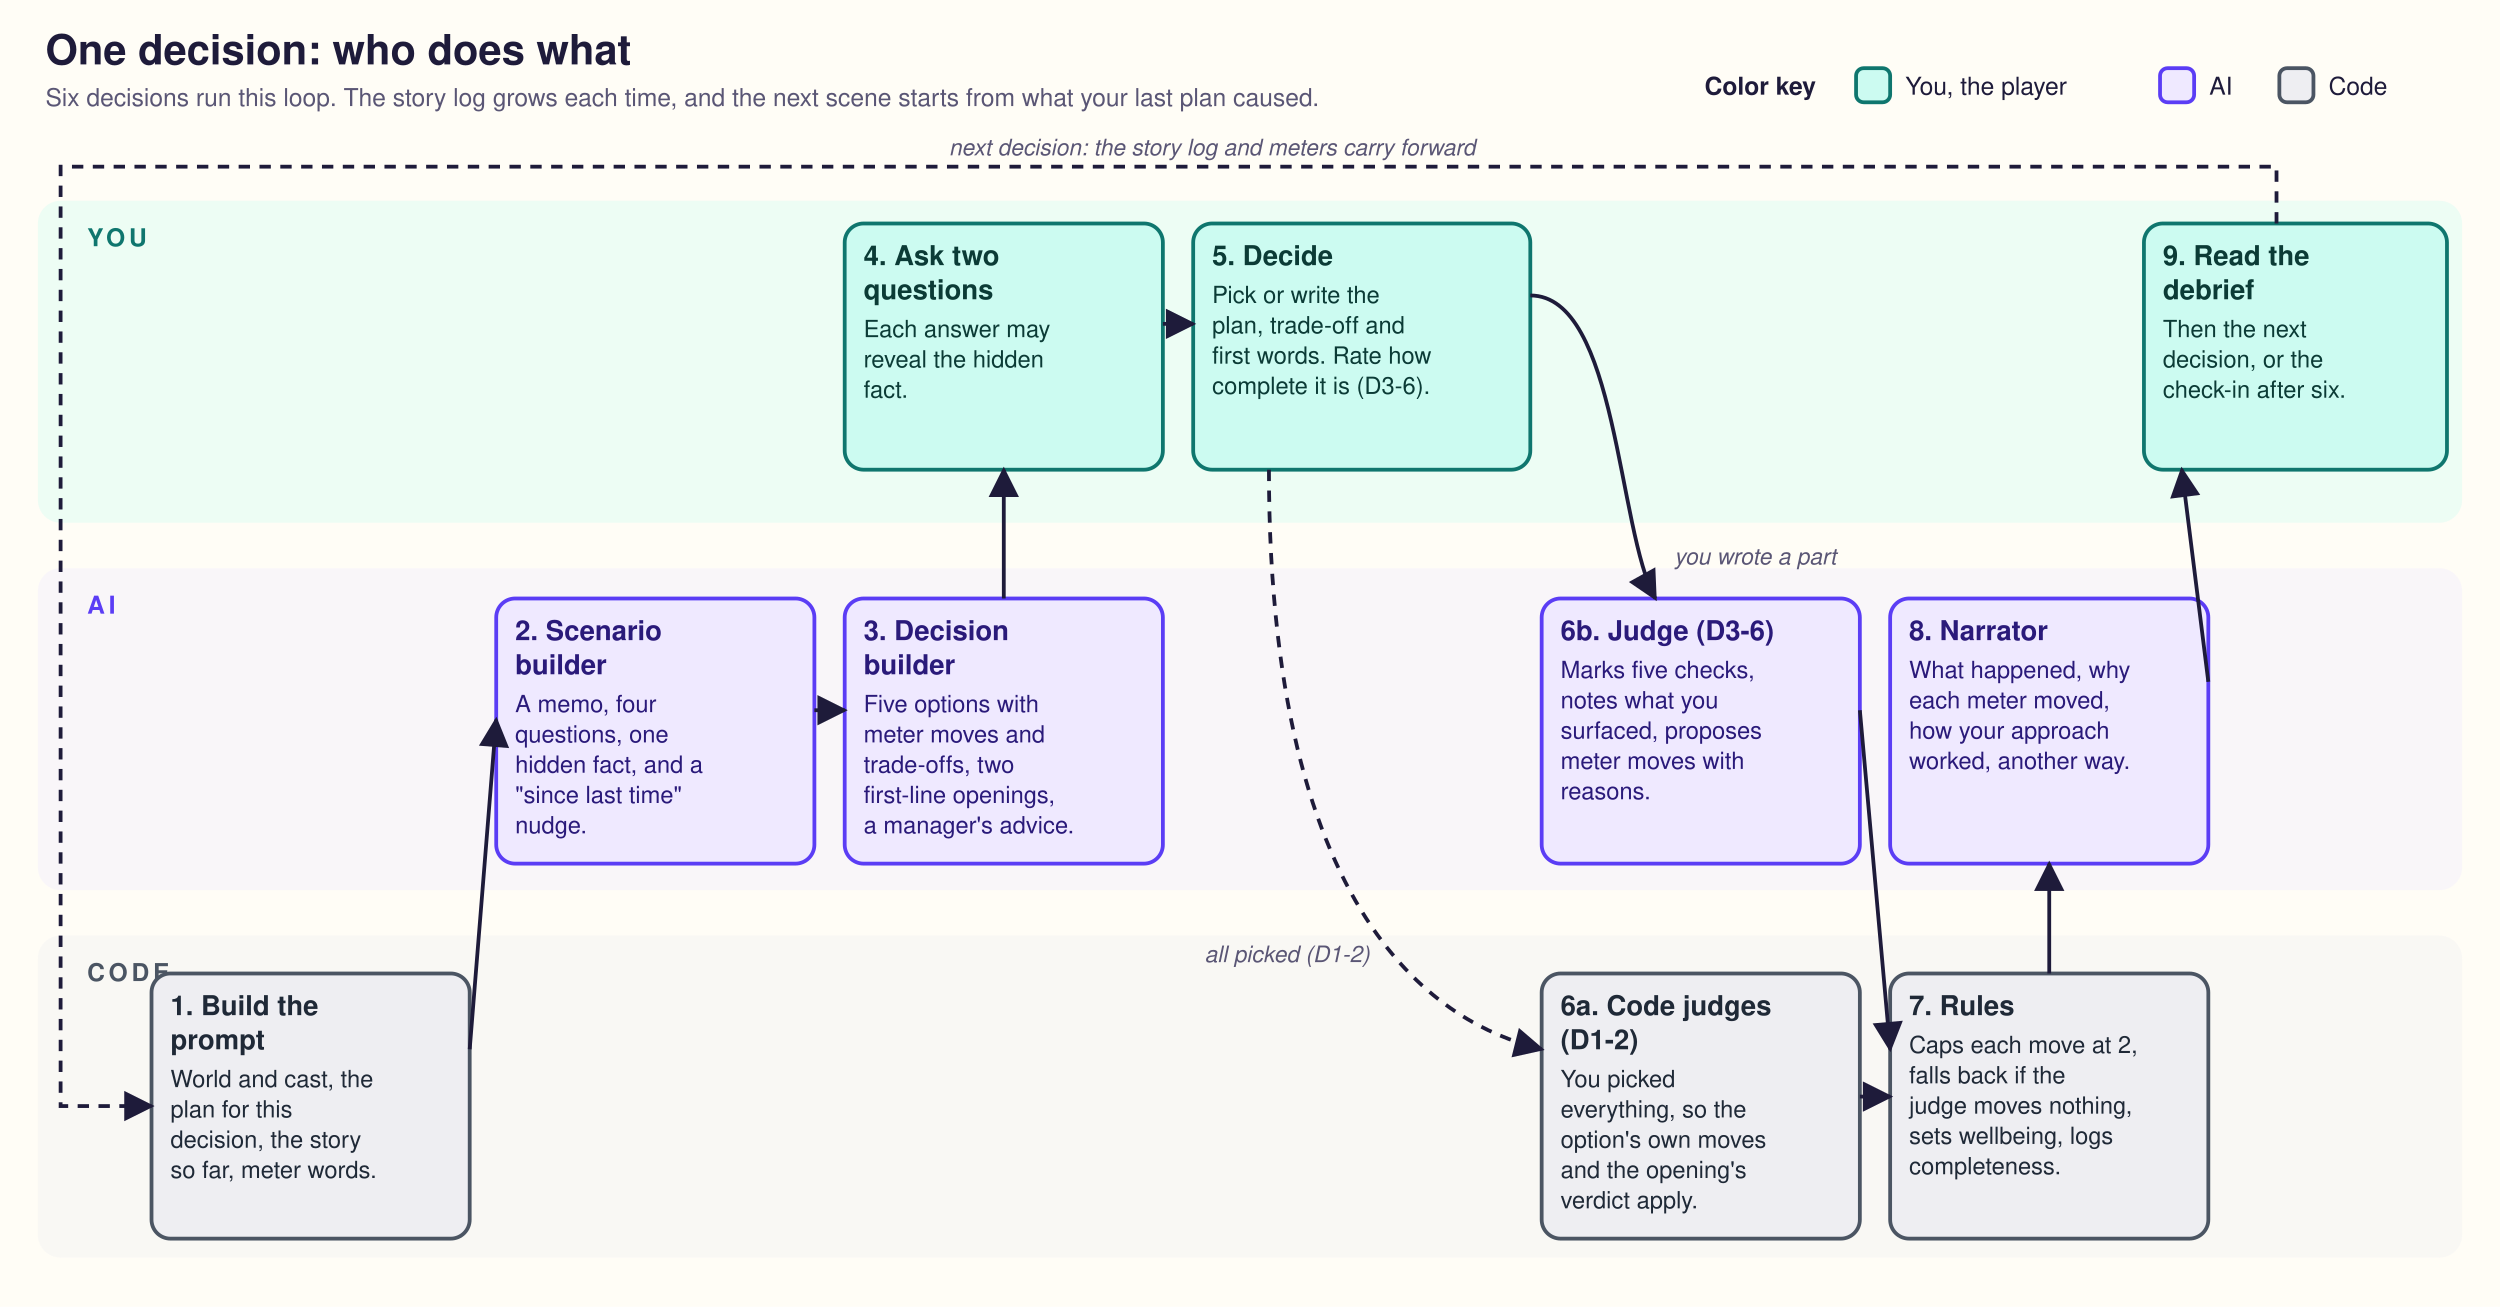
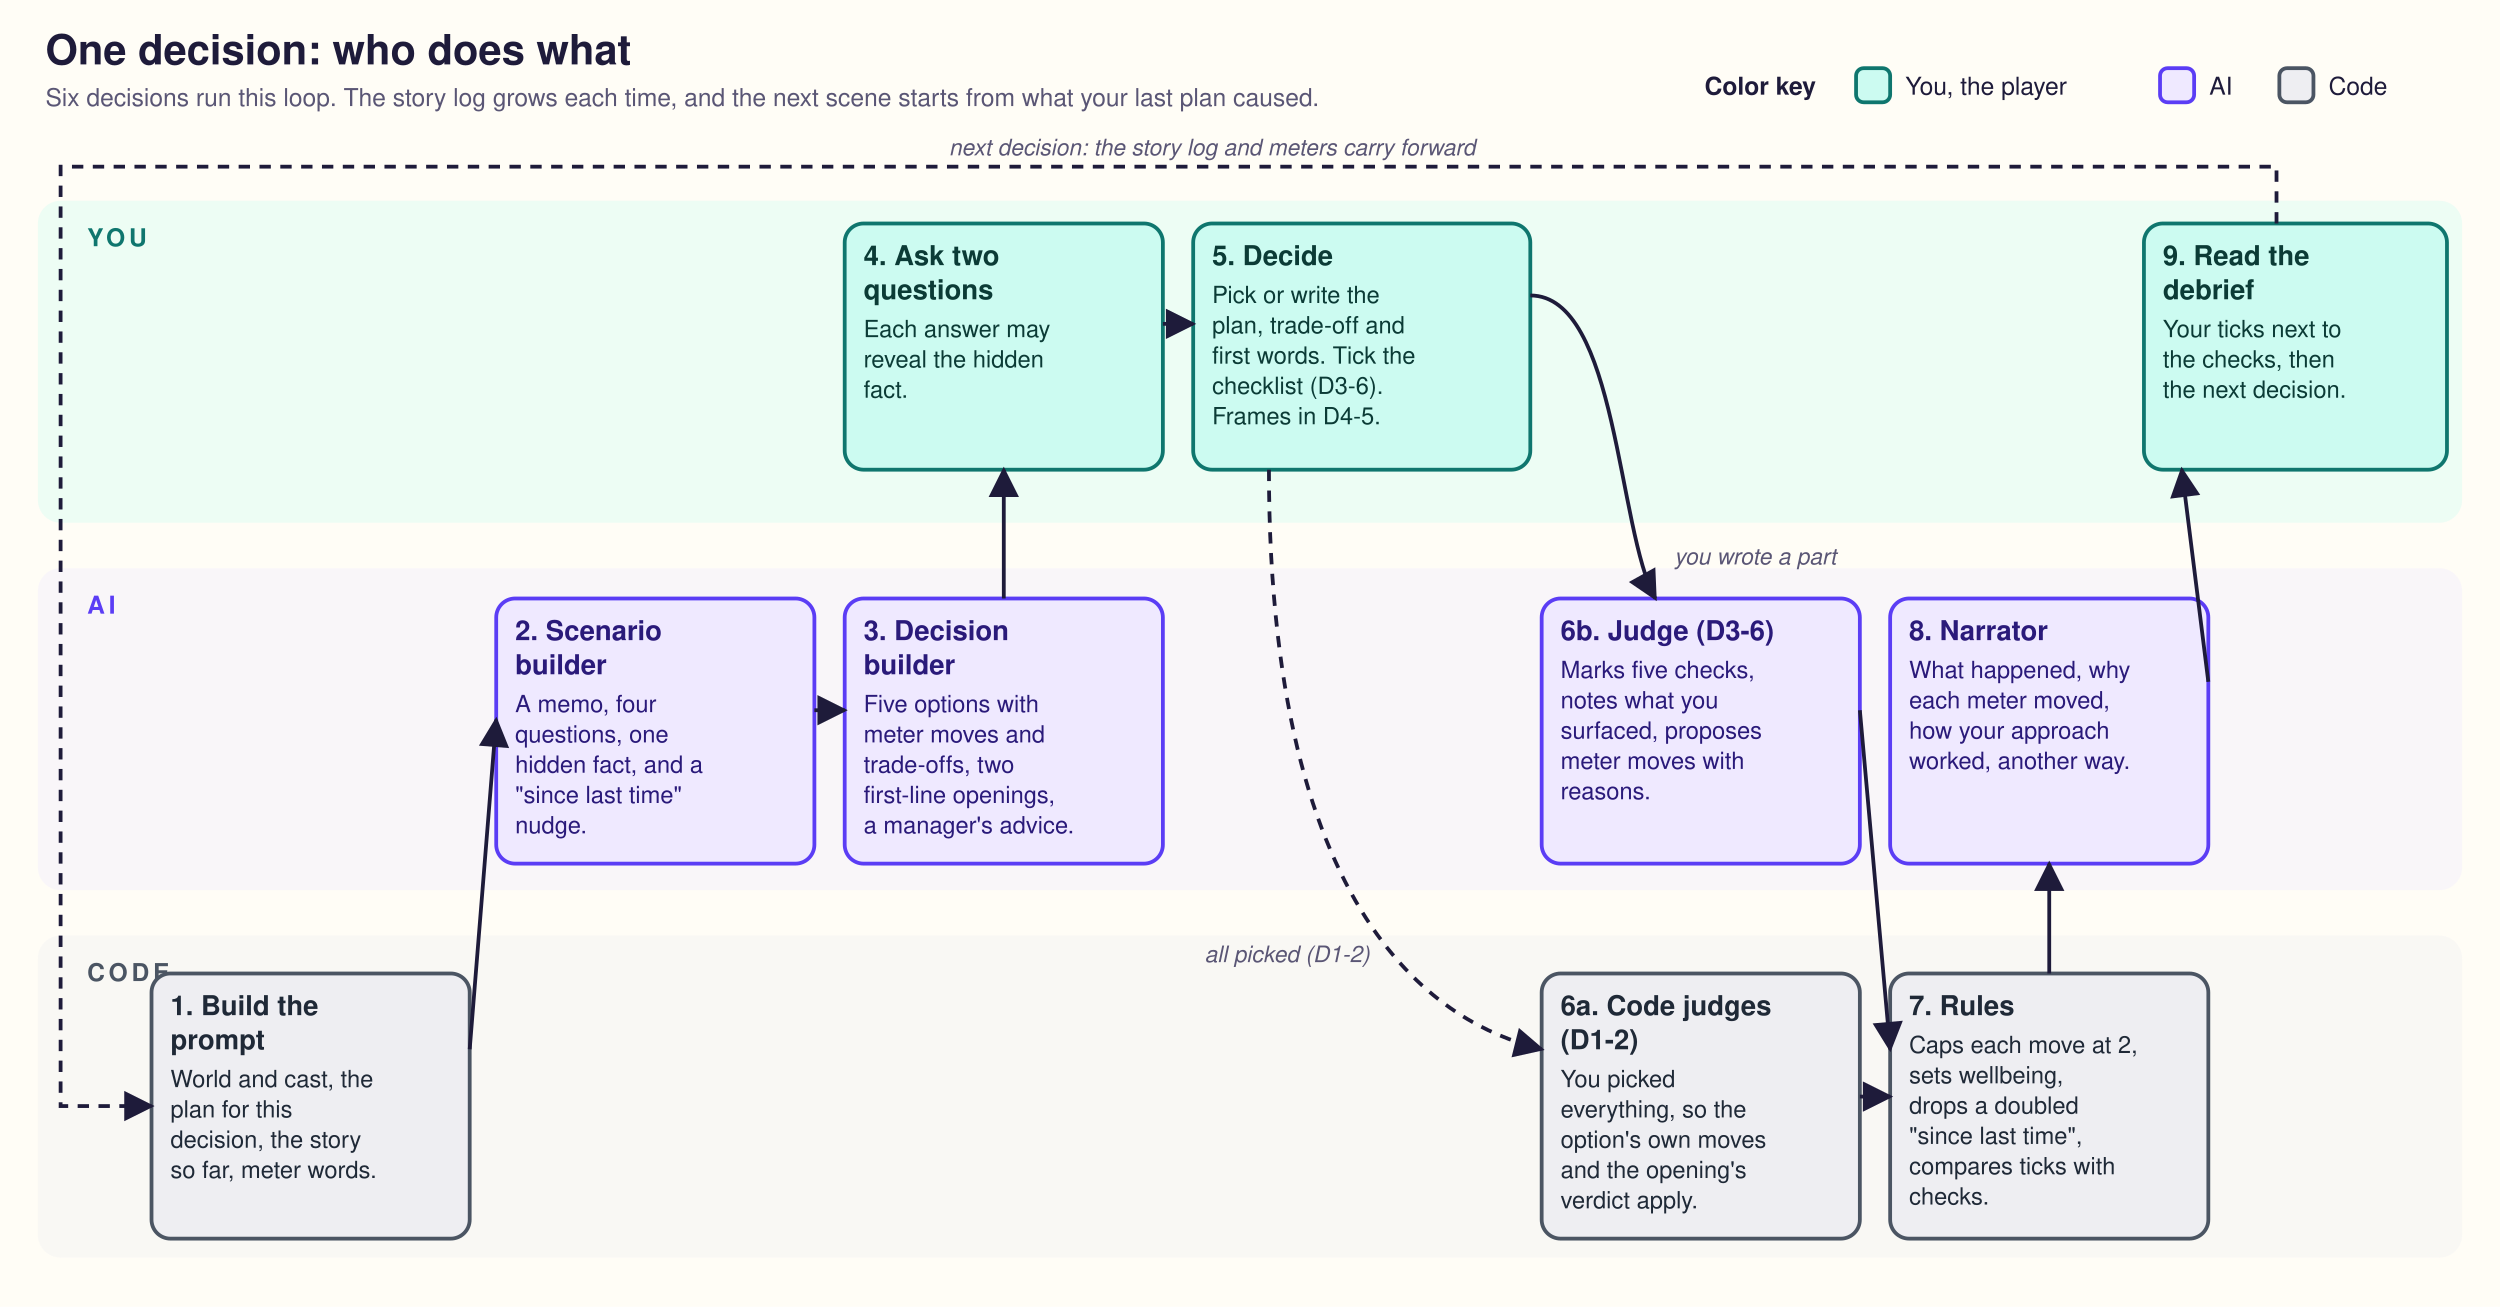
<svg xmlns="http://www.w3.org/2000/svg" width="1320" height="690" viewBox="0 0 1320 690" role="img" aria-label="One decision: who does what">
  <defs>
    <marker id="ah" viewBox="0 0 10 10" refX="9" refY="5" markerWidth="8" markerHeight="8" orient="auto-start-reverse">
      <path d="M0,0 L10,5 L0,10 z" fill="#1E1B3A" />
    </marker>
  </defs>
  <rect width="1320" height="690" fill="#FFFDF6" />
  <text x="24" y="34" style="font-family:'Helvetica Neue',Helvetica,Arial,sans-serif;font-size:22px;font-weight:800" fill="#1E1B3A">One decision: who does what</text>
  <text x="24" y="56" style="font-family:'Helvetica Neue',Helvetica,Arial,sans-serif;font-size:13px" fill="#5A5675">Six decisions run this loop. The story log grows each time, and the next scene starts from what your last plan caused.</text>
  <text x="900" y="50" style="font-family:'Helvetica Neue',Helvetica,Arial,sans-serif;font-size:13px;font-weight:700" fill="#1E1B3A">Color key</text>
  <rect x="980" y="36" width="18" height="18" rx="4" fill="#CCFBF1" stroke="#0F766E" stroke-width="2" />
  <text x="1006" y="50" style="font-family:'Helvetica Neue',Helvetica,Arial,sans-serif;font-size:13px" fill="#1E1B3A">You, the player</text>
  <rect x="1140.5" y="36" width="18" height="18" rx="4" fill="#EFE9FF" stroke="#5B3DF5" stroke-width="2" />
  <text x="1166.5" y="50" style="font-family:'Helvetica Neue',Helvetica,Arial,sans-serif;font-size:13px" fill="#1E1B3A">AI</text>
  <rect x="1203.5" y="36" width="18" height="18" rx="4" fill="#EEEEF2" stroke="#4B5563" stroke-width="2" />
  <text x="1229.5" y="50" style="font-family:'Helvetica Neue',Helvetica,Arial,sans-serif;font-size:13px" fill="#1E1B3A">Code</text>
  <rect x="20" y="106" width="1280" height="170" rx="12" fill="#CCFBF1" opacity="0.35" />
  <text x="46" y="130" style="font-family:'Helvetica Neue',Helvetica,Arial,sans-serif;font-size:13px;font-weight:800;letter-spacing:2px" fill="#0F766E">YOU</text>
  <rect x="20" y="300" width="1280" height="170" rx="12" fill="#EFE9FF" opacity="0.35" />
  <text x="46" y="324" style="font-family:'Helvetica Neue',Helvetica,Arial,sans-serif;font-size:13px;font-weight:800;letter-spacing:2px" fill="#5B3DF5">AI</text>
  <rect x="20" y="494" width="1280" height="170" rx="12" fill="#EEEEF2" opacity="0.35" />
  <text x="46" y="518" style="font-family:'Helvetica Neue',Helvetica,Arial,sans-serif;font-size:13px;font-weight:800;letter-spacing:2px" fill="#4B5563">CODE</text>
  <rect x="80" y="514" width="168" height="140" rx="10" fill="#EEEEF2" stroke="#4B5563" stroke-width="2" />
  <text x="90" y="536" style="font-family:'Helvetica Neue',Helvetica,Arial,sans-serif;font-size:14.5px;font-weight:700" fill="#1F2937">1. Build the</text>
  <text x="90" y="554" style="font-family:'Helvetica Neue',Helvetica,Arial,sans-serif;font-size:14.5px;font-weight:700" fill="#1F2937">prompt</text>
  <text x="90" y="574" style="font-family:'Helvetica Neue',Helvetica,Arial,sans-serif;font-size:12.5px" fill="#1F2937">World and cast, the</text>
  <text x="90" y="590" style="font-family:'Helvetica Neue',Helvetica,Arial,sans-serif;font-size:12.5px" fill="#1F2937">plan for this</text>
  <text x="90" y="606" style="font-family:'Helvetica Neue',Helvetica,Arial,sans-serif;font-size:12.5px" fill="#1F2937">decision, the story</text>
  <text x="90" y="622" style="font-family:'Helvetica Neue',Helvetica,Arial,sans-serif;font-size:12.5px" fill="#1F2937">so far, meter words.</text>
  <rect x="262" y="316" width="168" height="140" rx="10" fill="#EFE9FF" stroke="#5B3DF5" stroke-width="2" />
  <text x="272" y="338" style="font-family:'Helvetica Neue',Helvetica,Arial,sans-serif;font-size:14.5px;font-weight:700" fill="#2A1A7A">2. Scenario</text>
  <text x="272" y="356" style="font-family:'Helvetica Neue',Helvetica,Arial,sans-serif;font-size:14.5px;font-weight:700" fill="#2A1A7A">builder</text>
  <text x="272" y="376" style="font-family:'Helvetica Neue',Helvetica,Arial,sans-serif;font-size:12.5px" fill="#2A1A7A">A memo, four</text>
  <text x="272" y="392" style="font-family:'Helvetica Neue',Helvetica,Arial,sans-serif;font-size:12.5px" fill="#2A1A7A">questions, one</text>
  <text x="272" y="408" style="font-family:'Helvetica Neue',Helvetica,Arial,sans-serif;font-size:12.5px" fill="#2A1A7A">hidden fact, and a</text>
  <text x="272" y="424" style="font-family:'Helvetica Neue',Helvetica,Arial,sans-serif;font-size:12.5px" fill="#2A1A7A">"since last time"</text>
  <text x="272" y="440" style="font-family:'Helvetica Neue',Helvetica,Arial,sans-serif;font-size:12.5px" fill="#2A1A7A">nudge.</text>
  <rect x="446" y="316" width="168" height="140" rx="10" fill="#EFE9FF" stroke="#5B3DF5" stroke-width="2" />
  <text x="456" y="338" style="font-family:'Helvetica Neue',Helvetica,Arial,sans-serif;font-size:14.5px;font-weight:700" fill="#2A1A7A">3. Decision</text>
  <text x="456" y="356" style="font-family:'Helvetica Neue',Helvetica,Arial,sans-serif;font-size:14.5px;font-weight:700" fill="#2A1A7A">builder</text>
  <text x="456" y="376" style="font-family:'Helvetica Neue',Helvetica,Arial,sans-serif;font-size:12.5px" fill="#2A1A7A">Five options with</text>
  <text x="456" y="392" style="font-family:'Helvetica Neue',Helvetica,Arial,sans-serif;font-size:12.5px" fill="#2A1A7A">meter moves and</text>
  <text x="456" y="408" style="font-family:'Helvetica Neue',Helvetica,Arial,sans-serif;font-size:12.5px" fill="#2A1A7A">trade-offs, two</text>
  <text x="456" y="424" style="font-family:'Helvetica Neue',Helvetica,Arial,sans-serif;font-size:12.5px" fill="#2A1A7A">first-line openings,</text>
  <text x="456" y="440" style="font-family:'Helvetica Neue',Helvetica,Arial,sans-serif;font-size:12.5px" fill="#2A1A7A">a manager's advice.</text>
  <rect x="446" y="118" width="168" height="130" rx="10" fill="#CCFBF1" stroke="#0F766E" stroke-width="2" />
  <text x="456" y="140" style="font-family:'Helvetica Neue',Helvetica,Arial,sans-serif;font-size:14.5px;font-weight:700" fill="#0B3B36">4. Ask two</text>
  <text x="456" y="158" style="font-family:'Helvetica Neue',Helvetica,Arial,sans-serif;font-size:14.5px;font-weight:700" fill="#0B3B36">questions</text>
  <text x="456" y="178" style="font-family:'Helvetica Neue',Helvetica,Arial,sans-serif;font-size:12.5px" fill="#0B3B36">Each answer may</text>
  <text x="456" y="194" style="font-family:'Helvetica Neue',Helvetica,Arial,sans-serif;font-size:12.5px" fill="#0B3B36">reveal the hidden</text>
  <text x="456" y="210" style="font-family:'Helvetica Neue',Helvetica,Arial,sans-serif;font-size:12.5px" fill="#0B3B36">fact.</text>
  <rect x="630" y="118" width="178" height="130" rx="10" fill="#CCFBF1" stroke="#0F766E" stroke-width="2" />
  <text x="640" y="140" style="font-family:'Helvetica Neue',Helvetica,Arial,sans-serif;font-size:14.5px;font-weight:700" fill="#0B3B36">5. Decide</text>
  <text x="640" y="160" style="font-family:'Helvetica Neue',Helvetica,Arial,sans-serif;font-size:12.5px" fill="#0B3B36">Pick or write the</text>
  <text x="640" y="176" style="font-family:'Helvetica Neue',Helvetica,Arial,sans-serif;font-size:12.5px" fill="#0B3B36">plan, trade-off and</text>
-   <text x="640" y="192" style="font-family:'Helvetica Neue',Helvetica,Arial,sans-serif;font-size:12.5px" fill="#0B3B36">first words. Rate how</text>
-   <text x="640" y="208" style="font-family:'Helvetica Neue',Helvetica,Arial,sans-serif;font-size:12.5px" fill="#0B3B36">complete it is (D3-6).</text>
+   <text x="640" y="192" style="font-family:'Helvetica Neue',Helvetica,Arial,sans-serif;font-size:12.5px" fill="#0B3B36">first words. Tick the</text>
+   <text x="640" y="208" style="font-family:'Helvetica Neue',Helvetica,Arial,sans-serif;font-size:12.5px" fill="#0B3B36">checklist (D3-6).</text>
+   <text x="640" y="224" style="font-family:'Helvetica Neue',Helvetica,Arial,sans-serif;font-size:12.5px" fill="#0B3B36">Frames in D4-5.</text>
  <rect x="814" y="514" width="168" height="140" rx="10" fill="#EEEEF2" stroke="#4B5563" stroke-width="2" />
  <text x="824" y="536" style="font-family:'Helvetica Neue',Helvetica,Arial,sans-serif;font-size:14.5px;font-weight:700" fill="#1F2937">6a. Code judges</text>
  <text x="824" y="554" style="font-family:'Helvetica Neue',Helvetica,Arial,sans-serif;font-size:14.5px;font-weight:700" fill="#1F2937">(D1-2)</text>
  <text x="824" y="574" style="font-family:'Helvetica Neue',Helvetica,Arial,sans-serif;font-size:12.5px" fill="#1F2937">You picked</text>
  <text x="824" y="590" style="font-family:'Helvetica Neue',Helvetica,Arial,sans-serif;font-size:12.5px" fill="#1F2937">everything, so the</text>
  <text x="824" y="606" style="font-family:'Helvetica Neue',Helvetica,Arial,sans-serif;font-size:12.5px" fill="#1F2937">option's own moves</text>
  <text x="824" y="622" style="font-family:'Helvetica Neue',Helvetica,Arial,sans-serif;font-size:12.5px" fill="#1F2937">and the opening's</text>
  <text x="824" y="638" style="font-family:'Helvetica Neue',Helvetica,Arial,sans-serif;font-size:12.5px" fill="#1F2937">verdict apply.</text>
  <rect x="814" y="316" width="168" height="140" rx="10" fill="#EFE9FF" stroke="#5B3DF5" stroke-width="2" />
  <text x="824" y="338" style="font-family:'Helvetica Neue',Helvetica,Arial,sans-serif;font-size:14.5px;font-weight:700" fill="#2A1A7A">6b. Judge (D3-6)</text>
  <text x="824" y="358" style="font-family:'Helvetica Neue',Helvetica,Arial,sans-serif;font-size:12.5px" fill="#2A1A7A">Marks five checks,</text>
  <text x="824" y="374" style="font-family:'Helvetica Neue',Helvetica,Arial,sans-serif;font-size:12.5px" fill="#2A1A7A">notes what you</text>
  <text x="824" y="390" style="font-family:'Helvetica Neue',Helvetica,Arial,sans-serif;font-size:12.5px" fill="#2A1A7A">surfaced, proposes</text>
  <text x="824" y="406" style="font-family:'Helvetica Neue',Helvetica,Arial,sans-serif;font-size:12.5px" fill="#2A1A7A">meter moves with</text>
  <text x="824" y="422" style="font-family:'Helvetica Neue',Helvetica,Arial,sans-serif;font-size:12.5px" fill="#2A1A7A">reasons.</text>
  <rect x="998" y="514" width="168" height="140" rx="10" fill="#EEEEF2" stroke="#4B5563" stroke-width="2" />
  <text x="1008" y="536" style="font-family:'Helvetica Neue',Helvetica,Arial,sans-serif;font-size:14.5px;font-weight:700" fill="#1F2937">7. Rules</text>
  <text x="1008" y="556" style="font-family:'Helvetica Neue',Helvetica,Arial,sans-serif;font-size:12.5px" fill="#1F2937">Caps each move at 2,</text>
-   <text x="1008" y="572" style="font-family:'Helvetica Neue',Helvetica,Arial,sans-serif;font-size:12.5px" fill="#1F2937">falls back if the</text>
-   <text x="1008" y="588" style="font-family:'Helvetica Neue',Helvetica,Arial,sans-serif;font-size:12.5px" fill="#1F2937">judge moves nothing,</text>
-   <text x="1008" y="604" style="font-family:'Helvetica Neue',Helvetica,Arial,sans-serif;font-size:12.5px" fill="#1F2937">sets wellbeing, logs</text>
-   <text x="1008" y="620" style="font-family:'Helvetica Neue',Helvetica,Arial,sans-serif;font-size:12.5px" fill="#1F2937">completeness.</text>
+   <text x="1008" y="572" style="font-family:'Helvetica Neue',Helvetica,Arial,sans-serif;font-size:12.5px" fill="#1F2937">sets wellbeing,</text>
+   <text x="1008" y="588" style="font-family:'Helvetica Neue',Helvetica,Arial,sans-serif;font-size:12.5px" fill="#1F2937">drops a doubled</text>
+   <text x="1008" y="604" style="font-family:'Helvetica Neue',Helvetica,Arial,sans-serif;font-size:12.5px" fill="#1F2937">"since last time",</text>
+   <text x="1008" y="620" style="font-family:'Helvetica Neue',Helvetica,Arial,sans-serif;font-size:12.5px" fill="#1F2937">compares ticks with</text>
+   <text x="1008" y="636" style="font-family:'Helvetica Neue',Helvetica,Arial,sans-serif;font-size:12.5px" fill="#1F2937">checks.</text>
  <rect x="998" y="316" width="168" height="140" rx="10" fill="#EFE9FF" stroke="#5B3DF5" stroke-width="2" />
  <text x="1008" y="338" style="font-family:'Helvetica Neue',Helvetica,Arial,sans-serif;font-size:14.5px;font-weight:700" fill="#2A1A7A">8. Narrator</text>
  <text x="1008" y="358" style="font-family:'Helvetica Neue',Helvetica,Arial,sans-serif;font-size:12.5px" fill="#2A1A7A">What happened, why</text>
  <text x="1008" y="374" style="font-family:'Helvetica Neue',Helvetica,Arial,sans-serif;font-size:12.5px" fill="#2A1A7A">each meter moved,</text>
  <text x="1008" y="390" style="font-family:'Helvetica Neue',Helvetica,Arial,sans-serif;font-size:12.5px" fill="#2A1A7A">how your approach</text>
  <text x="1008" y="406" style="font-family:'Helvetica Neue',Helvetica,Arial,sans-serif;font-size:12.5px" fill="#2A1A7A">worked, another way.</text>
  <rect x="1132" y="118" width="160" height="130" rx="10" fill="#CCFBF1" stroke="#0F766E" stroke-width="2" />
  <text x="1142" y="140" style="font-family:'Helvetica Neue',Helvetica,Arial,sans-serif;font-size:14.5px;font-weight:700" fill="#0B3B36">9. Read the</text>
  <text x="1142" y="158" style="font-family:'Helvetica Neue',Helvetica,Arial,sans-serif;font-size:14.5px;font-weight:700" fill="#0B3B36">debrief</text>
-   <text x="1142" y="178" style="font-family:'Helvetica Neue',Helvetica,Arial,sans-serif;font-size:12.5px" fill="#0B3B36">Then the next</text>
-   <text x="1142" y="194" style="font-family:'Helvetica Neue',Helvetica,Arial,sans-serif;font-size:12.5px" fill="#0B3B36">decision, or the</text>
-   <text x="1142" y="210" style="font-family:'Helvetica Neue',Helvetica,Arial,sans-serif;font-size:12.5px" fill="#0B3B36">check-in after six.</text>
+   <text x="1142" y="178" style="font-family:'Helvetica Neue',Helvetica,Arial,sans-serif;font-size:12.5px" fill="#0B3B36">Your ticks next to</text>
+   <text x="1142" y="194" style="font-family:'Helvetica Neue',Helvetica,Arial,sans-serif;font-size:12.5px" fill="#0B3B36">the checks, then</text>
+   <text x="1142" y="210" style="font-family:'Helvetica Neue',Helvetica,Arial,sans-serif;font-size:12.5px" fill="#0B3B36">the next decision.</text>
  <line x1="248" y1="554" x2="262" y2="380" stroke="#1E1B3A" stroke-width="2" marker-end="url(#ah)" />
  <line x1="430" y1="375" x2="446" y2="375" stroke="#1E1B3A" stroke-width="2" marker-end="url(#ah)" />
  <line x1="530.0" y1="316" x2="530.0" y2="248" stroke="#1E1B3A" stroke-width="2" marker-end="url(#ah)" />
  <line x1="614" y1="171" x2="630" y2="171" stroke="#1E1B3A" stroke-width="2" marker-end="url(#ah)" />
  <path d="M808,156 C854,156 854,280 874,316" fill="none" stroke="#1E1B3A" stroke-width="2" marker-end="url(#ah)" />
  <text x="884" y="298" style="font-family:'Helvetica Neue',Helvetica,Arial,sans-serif;font-size:12px;font-style:italic" fill="#5A5675">you wrote a part</text>
  <path d="M670,248 C670,504 774,544 814,554" fill="none" stroke="#1E1B3A" stroke-width="2" stroke-dasharray="6 5" marker-end="url(#ah)" />
  <text x="636" y="508" style="font-family:'Helvetica Neue',Helvetica,Arial,sans-serif;font-size:12px;font-style:italic" fill="#5A5675">all picked (D1-2)</text>
  <line x1="982" y1="375" x2="998" y2="554" stroke="#1E1B3A" stroke-width="2" marker-end="url(#ah)" />
  <line x1="982" y1="579" x2="998" y2="579" stroke="#1E1B3A" stroke-width="2" marker-end="url(#ah)" />
  <line x1="1082.0" y1="514" x2="1082.0" y2="456" stroke="#1E1B3A" stroke-width="2" marker-end="url(#ah)" />
  <line x1="1166" y1="360" x2="1152" y2="248" stroke="#1E1B3A" stroke-width="2" marker-end="url(#ah)" />
  <path d="M1202,118 L1202,88 L32,88 L32,584 L80,584" fill="none" stroke="#1E1B3A" stroke-width="2" stroke-dasharray="6 5" marker-end="url(#ah)" />
  <text x="640" y="82" text-anchor="middle" style="font-family:'Helvetica Neue',Helvetica,Arial,sans-serif;font-size:12px;font-style:italic" fill="#5A5675">next decision: the story log and meters carry forward</text>
</svg>
